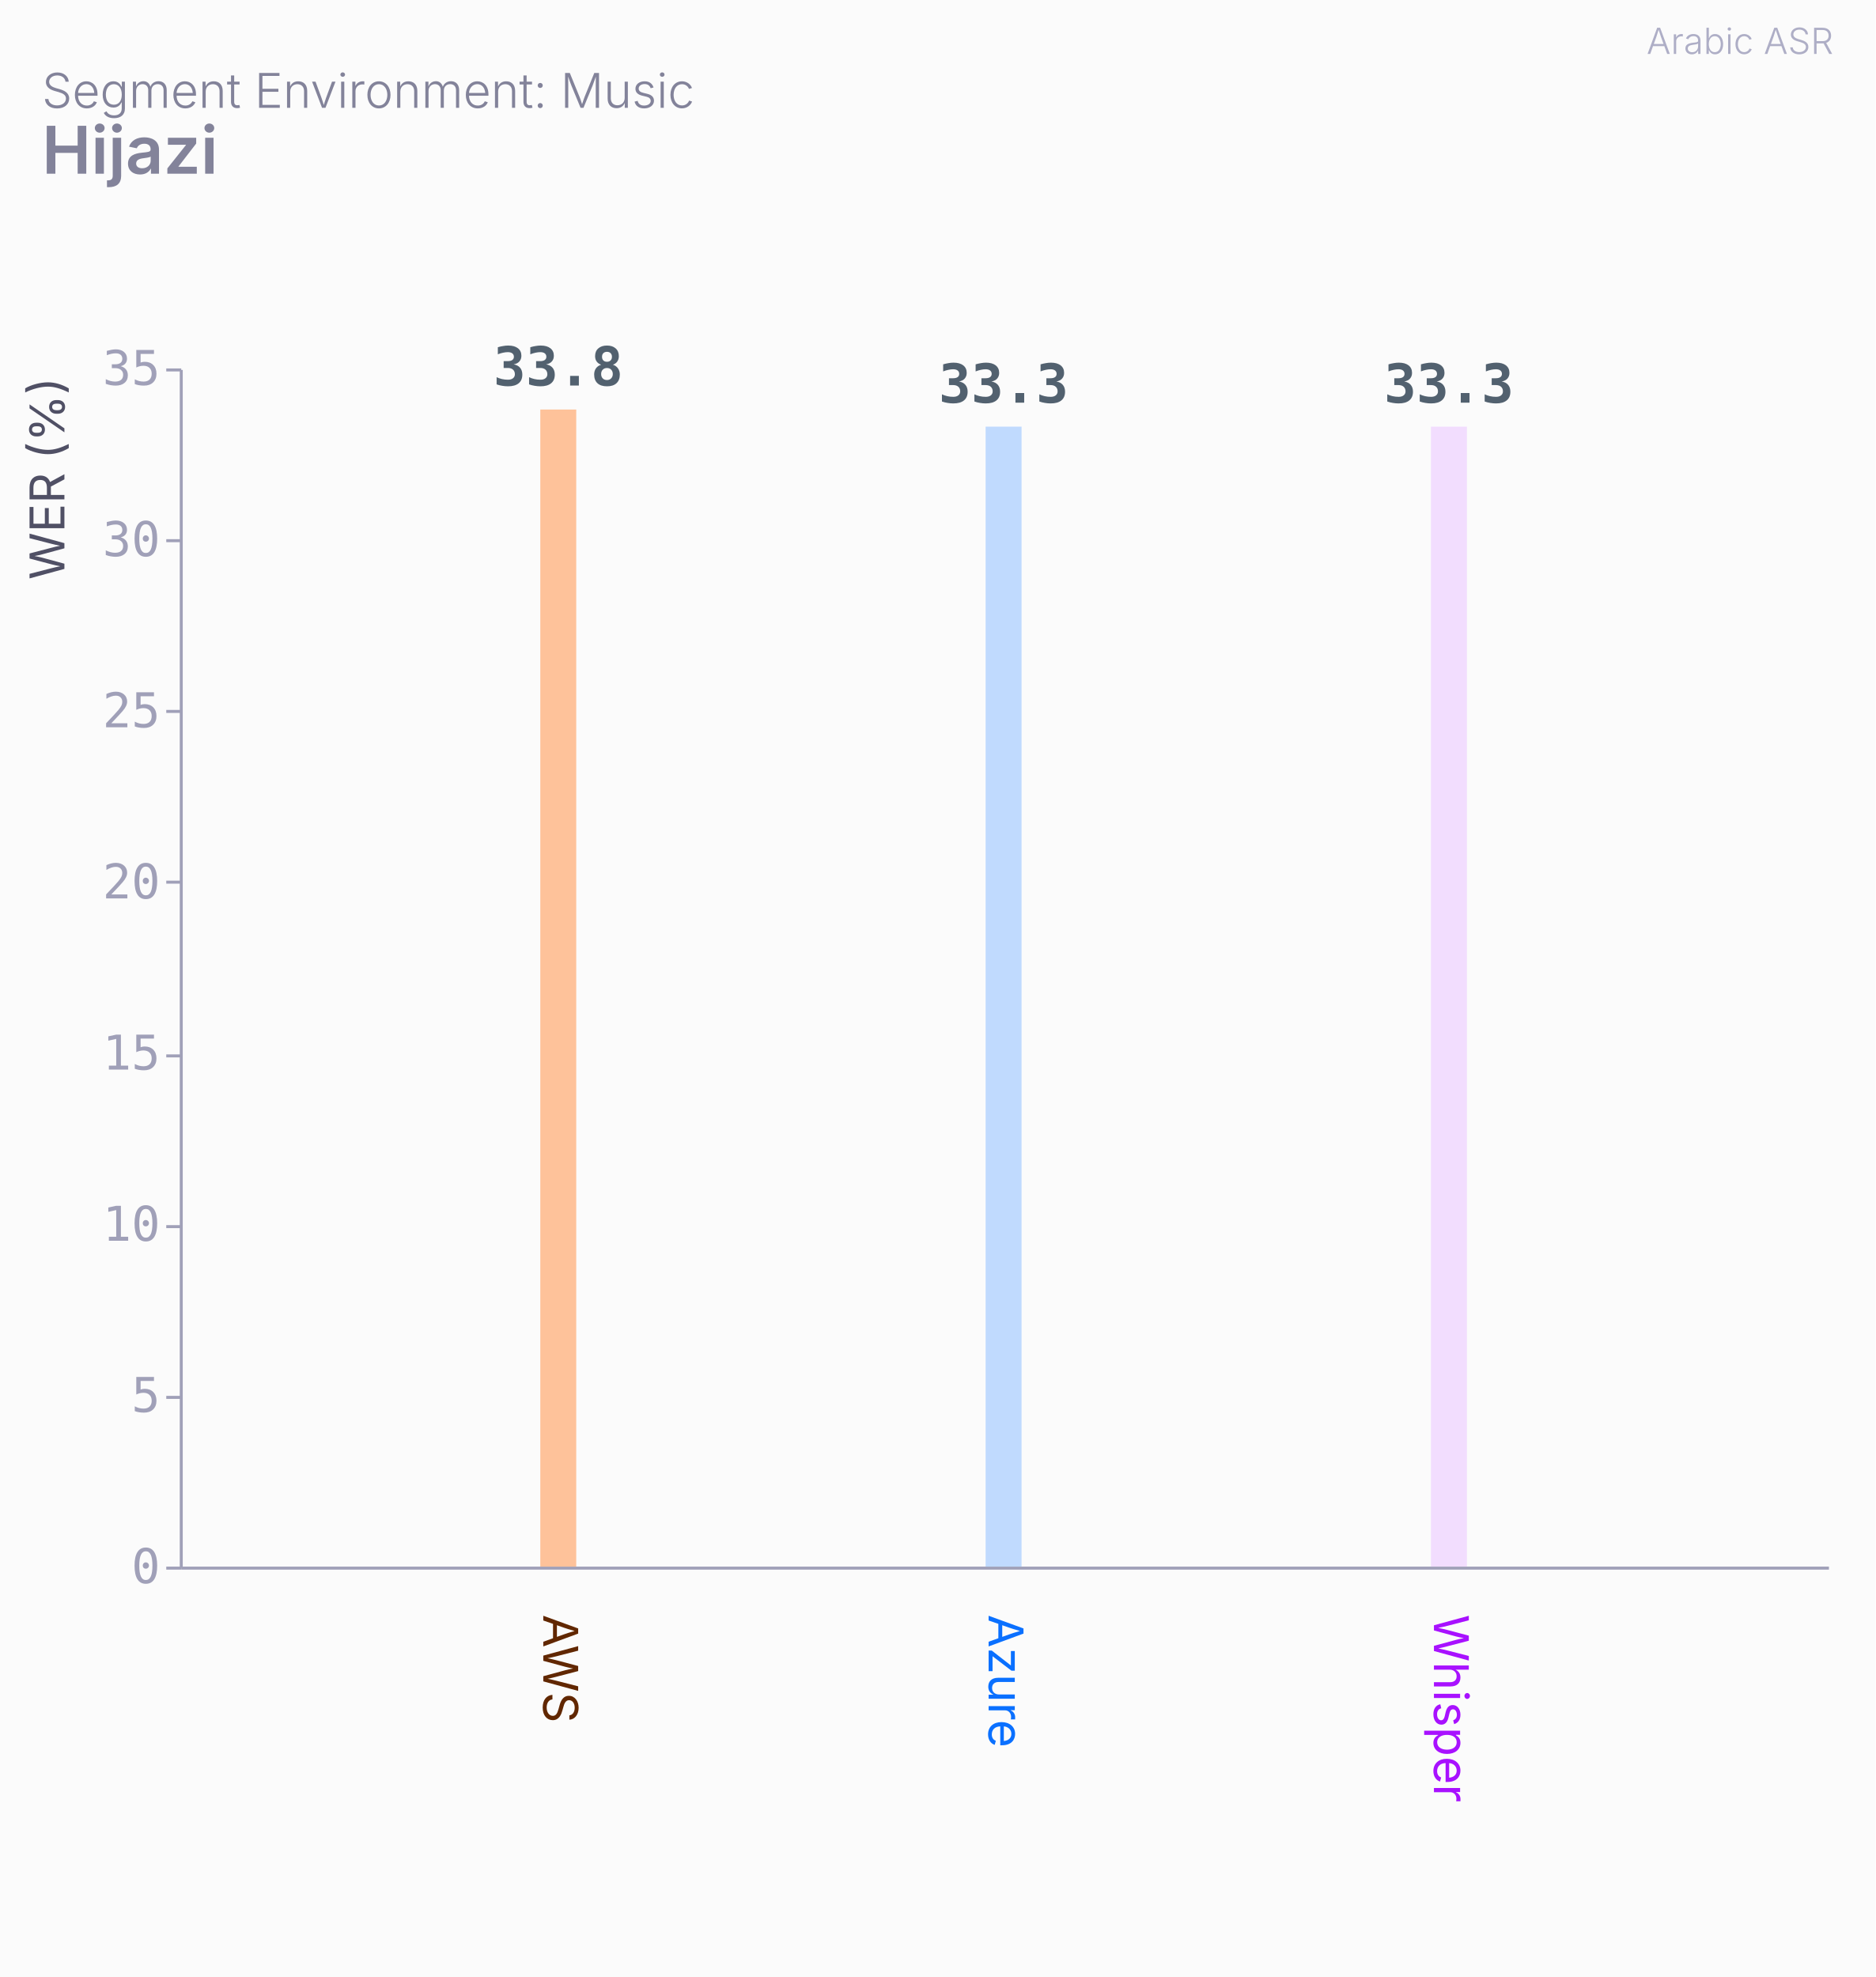
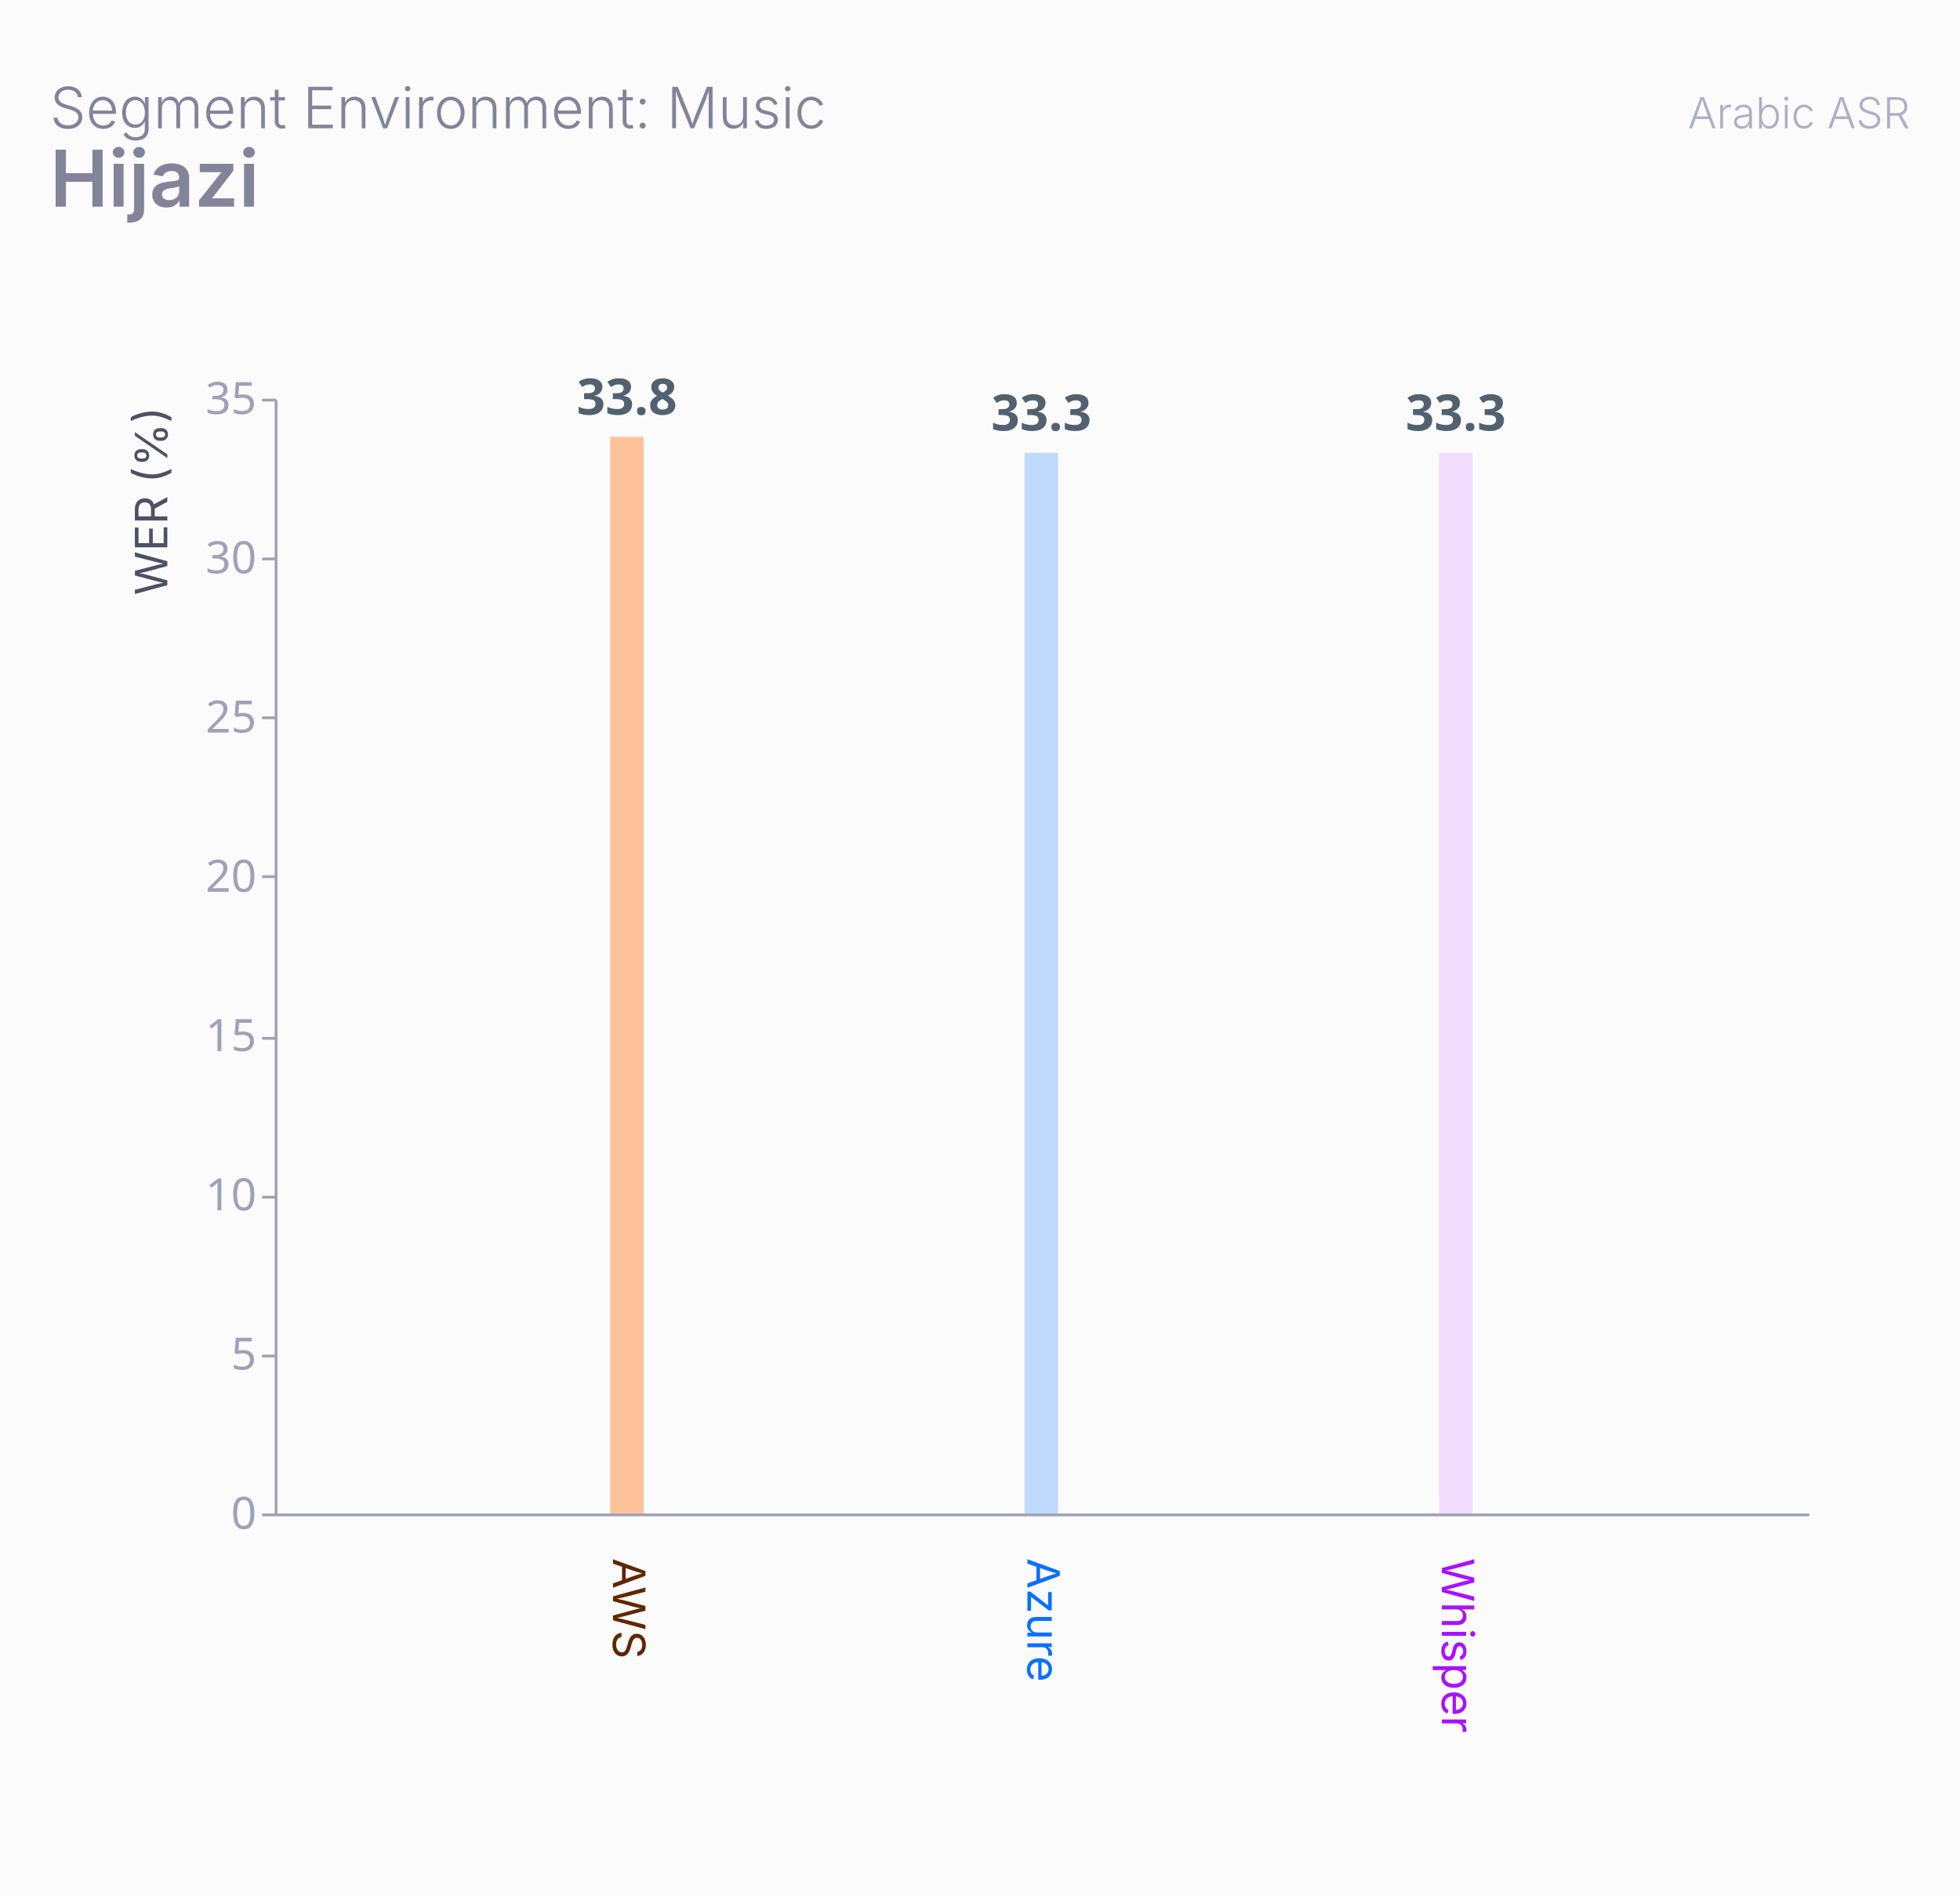
- <svg xmlns="http://www.w3.org/2000/svg" width="626" height="660">
-   <rect width="626" height="660" fill="#FBFBFB" />
-   <text x="612" y="18" text-anchor="end" font-family="Inter, system-ui, sans-serif" font-size="12" font-weight="300" fill="#aeaec6">Arabic ASR</text>
+ <svg xmlns="http://www.w3.org/2000/svg" width="550" height="532">
+   <rect width="550" height="532" fill="#FBFBFB" />
+   <text x="536" y="36" text-anchor="end" font-family="Inter, system-ui, sans-serif" font-size="12" font-weight="300" fill="#aeaec6">Arabic ASR</text>
  <text x="14" y="36" font-family="Inter, system-ui, sans-serif" font-size="16" font-weight="300" fill="#83839a">Segment Environment: Music</text>
  <text x="14" y="58" font-family="Inter, system-ui, sans-serif" font-size="22" font-weight="600" fill="#83839a">Hijazi</text>
-   <svg y="72" version="1.1" class="marks" width="626" height="588" viewBox="0 0 626 588">
+   <svg y="72" version="1.1" class="marks" width="550" height="460" viewBox="0 0 626 588">
    <g fill="none" stroke-miterlimit="10" transform="translate(60,51)">
      <g class="mark-group role-frame root" role="graphics-object" aria-roledescription="group mark container">
        <g transform="translate(0,0)">
          <path class="background" aria-hidden="true" d="M0,0h550v400h-550Z" />
          <g>
            <g class="mark-group role-axis" aria-hidden="true">
              <g transform="translate(0.5,0.5)">
                <path class="background" aria-hidden="true" d="M0,0h0v0h0Z" pointer-events="none" />
                <g>
                  <g class="mark-rule role-axis-grid" pointer-events="none">
                    <line transform="translate(0,400)" x2="550" y2="0" stroke="rgba(255,255,255,0.07)" stroke-width="1" opacity="1" />
                    <line transform="translate(0,343)" x2="550" y2="0" stroke="rgba(255,255,255,0.07)" stroke-width="1" opacity="1" />
                    <line transform="translate(0,286)" x2="550" y2="0" stroke="rgba(255,255,255,0.07)" stroke-width="1" opacity="1" />
                    <line transform="translate(0,229)" x2="550" y2="0" stroke="rgba(255,255,255,0.07)" stroke-width="1" opacity="1" />
                    <line transform="translate(0,171)" x2="550" y2="0" stroke="rgba(255,255,255,0.07)" stroke-width="1" opacity="1" />
                    <line transform="translate(0,114)" x2="550" y2="0" stroke="rgba(255,255,255,0.07)" stroke-width="1" opacity="1" />
                    <line transform="translate(0,57)" x2="550" y2="0" stroke="rgba(255,255,255,0.07)" stroke-width="1" opacity="1" />
                    <line transform="translate(0,0)" x2="550" y2="0" stroke="rgba(255,255,255,0.07)" stroke-width="1" opacity="1" />
                  </g>
                </g>
                <path class="foreground" aria-hidden="true" d="" pointer-events="none" display="none" />
              </g>
            </g>
            <g class="mark-group role-axis" role="graphics-symbol" aria-roledescription="axis" aria-label="X-axis for a discrete scale with 3 values: AWS, Azure, Whisper">
              <g transform="translate(0.5,400.5)">
                <path class="background" aria-hidden="true" d="M0,0h0v0h0Z" pointer-events="none" />
                <g>
                  <g class="mark-rule role-axis-domain" pointer-events="none">
                    <line transform="translate(0,0)" x2="550" y2="0" stroke="#a0a0b8" stroke-width="1" opacity="1" />
                  </g>
                </g>
                <path class="foreground" aria-hidden="true" d="" pointer-events="none" display="none" />
              </g>
            </g>
            <g class="mark-group role-axis" role="graphics-symbol" aria-roledescription="axis" aria-label="Y-axis titled 'WER (%)' for a linear scale with values from 0 to 35">
              <g transform="translate(0.5,0.5)">
                <path class="background" aria-hidden="true" d="M0,0h0v0h0Z" pointer-events="none" />
                <g>
                  <g class="mark-rule role-axis-tick" pointer-events="none">
                    <line transform="translate(0,400)" x2="-5" y2="0" stroke="#a0a0b8" stroke-width="1" opacity="1" />
                    <line transform="translate(0,343)" x2="-5" y2="0" stroke="#a0a0b8" stroke-width="1" opacity="1" />
                    <line transform="translate(0,286)" x2="-5" y2="0" stroke="#a0a0b8" stroke-width="1" opacity="1" />
                    <line transform="translate(0,229)" x2="-5" y2="0" stroke="#a0a0b8" stroke-width="1" opacity="1" />
                    <line transform="translate(0,171)" x2="-5" y2="0" stroke="#a0a0b8" stroke-width="1" opacity="1" />
                    <line transform="translate(0,114)" x2="-5" y2="0" stroke="#a0a0b8" stroke-width="1" opacity="1" />
                    <line transform="translate(0,57)" x2="-5" y2="0" stroke="#a0a0b8" stroke-width="1" opacity="1" />
                    <line transform="translate(0,0)" x2="-5" y2="0" stroke="#a0a0b8" stroke-width="1" opacity="1" />
                  </g>
                  <g class="mark-text role-axis-label" pointer-events="none">
-                     <text text-anchor="end" transform="translate(-7,405)" font-family="&quot;JetBrains Mono&quot;, monospace" font-size="16px" font-weight="400" fill="#a0a0b8" opacity="1">0</text>
-                     <text text-anchor="end" transform="translate(-7,347.8571)" font-family="&quot;JetBrains Mono&quot;, monospace" font-size="16px" font-weight="400" fill="#a0a0b8" opacity="1">5</text>
-                     <text text-anchor="end" transform="translate(-7,290.7143)" font-family="&quot;JetBrains Mono&quot;, monospace" font-size="16px" font-weight="400" fill="#a0a0b8" opacity="1">10</text>
-                     <text text-anchor="end" transform="translate(-7,233.5714)" font-family="&quot;JetBrains Mono&quot;, monospace" font-size="16px" font-weight="400" fill="#a0a0b8" opacity="1">15</text>
-                     <text text-anchor="end" transform="translate(-7,176.4286)" font-family="&quot;JetBrains Mono&quot;, monospace" font-size="16px" font-weight="400" fill="#a0a0b8" opacity="1">20</text>
-                     <text text-anchor="end" transform="translate(-7,119.2857)" font-family="&quot;JetBrains Mono&quot;, monospace" font-size="16px" font-weight="400" fill="#a0a0b8" opacity="1">25</text>
-                     <text text-anchor="end" transform="translate(-7,62.14286)" font-family="&quot;JetBrains Mono&quot;, monospace" font-size="16px" font-weight="400" fill="#a0a0b8" opacity="1">30</text>
-                     <text text-anchor="end" transform="translate(-7,5)" font-family="&quot;JetBrains Mono&quot;, monospace" font-size="16px" font-weight="400" fill="#a0a0b8" opacity="1">35</text>
+                     <text text-anchor="end" transform="translate(-7,405)" font-family="JetBrains Mono" font-size="16px" font-weight="400" fill="#a0a0b8" opacity="1">0</text>
+                     <text text-anchor="end" transform="translate(-7,347.8571)" font-family="JetBrains Mono" font-size="16px" font-weight="400" fill="#a0a0b8" opacity="1">5</text>
+                     <text text-anchor="end" transform="translate(-7,290.7143)" font-family="JetBrains Mono" font-size="16px" font-weight="400" fill="#a0a0b8" opacity="1">10</text>
+                     <text text-anchor="end" transform="translate(-7,233.5714)" font-family="JetBrains Mono" font-size="16px" font-weight="400" fill="#a0a0b8" opacity="1">15</text>
+                     <text text-anchor="end" transform="translate(-7,176.4286)" font-family="JetBrains Mono" font-size="16px" font-weight="400" fill="#a0a0b8" opacity="1">20</text>
+                     <text text-anchor="end" transform="translate(-7,119.2857)" font-family="JetBrains Mono" font-size="16px" font-weight="400" fill="#a0a0b8" opacity="1">25</text>
+                     <text text-anchor="end" transform="translate(-7,62.14286)" font-family="JetBrains Mono" font-size="16px" font-weight="400" fill="#a0a0b8" opacity="1">30</text>
+                     <text text-anchor="end" transform="translate(-7,5)" font-family="JetBrains Mono" font-size="16px" font-weight="400" fill="#a0a0b8" opacity="1">35</text>
                  </g>
                  <g class="mark-rule role-axis-domain" pointer-events="none">
                    <line transform="translate(0,400)" x2="0" y2="-400" stroke="#a0a0b8" stroke-width="1" opacity="1" />
                  </g>
                  <g class="mark-text role-axis-title" pointer-events="none">
                    <text text-anchor="start" transform="translate(-36,70) rotate(-90) translate(0,-3)" font-family="Inter, system-ui, sans-serif" font-size="16px" font-weight="400" fill="#505065" opacity="1">WER (%)</text>
                  </g>
                </g>
                <path class="foreground" aria-hidden="true" d="" pointer-events="none" display="none" />
              </g>
            </g>
            <g class="mark-rect role-mark layer_0_marks" role="graphics-object" aria-roledescription="rect mark container">
              <path aria-label="model: AWS; wer: 33.8; barColor: rgba(255, 181, 133,0.82)" role="graphics-symbol" aria-roledescription="bar" d="M120.351,13.714h12v386.286h-12Z" fill="rgba(255, 181, 133,0.82)" stroke-width="0" />
              <path aria-label="model: Azure; wer: 33.3; barColor: rgba(179, 211, 255,0.82)" role="graphics-symbol" aria-roledescription="bar" d="M269,19.429h12v380.571h-12Z" fill="rgba(179, 211, 255,0.82)" stroke-width="0" />
              <path aria-label="model: Whisper; wer: 33.3; barColor: rgba(240, 215, 255,0.82)" role="graphics-symbol" aria-roledescription="bar" d="M417.649,19.429h12v380.571h-12Z" fill="rgba(240, 215, 255,0.82)" stroke-width="0" />
            </g>
            <g class="mark-text role-mark layer_1_marks" role="graphics-object" aria-roledescription="text mark container">
-               <text aria-label="model: AWS; wer: 33.8" role="graphics-symbol" aria-roledescription="text mark" text-anchor="middle" transform="translate(126.3514,5.714286)" font-family="&quot;JetBrains Mono&quot;, monospace" font-size="18px" font-weight="600" fill="#52616F">33.8</text>
-               <text aria-label="model: Azure; wer: 33.3" role="graphics-symbol" aria-roledescription="text mark" text-anchor="middle" transform="translate(275,11.42857)" font-family="&quot;JetBrains Mono&quot;, monospace" font-size="18px" font-weight="600" fill="#52616F">33.3</text>
-               <text aria-label="model: Whisper; wer: 33.3" role="graphics-symbol" aria-roledescription="text mark" text-anchor="middle" transform="translate(423.6486,11.42857)" font-family="&quot;JetBrains Mono&quot;, monospace" font-size="18px" font-weight="600" fill="#52616F">33.3</text>
+               <text aria-label="model: AWS; wer: 33.8" role="graphics-symbol" aria-roledescription="text mark" text-anchor="middle" transform="translate(126.3514,5.714286)" font-family="JetBrains Mono" font-size="18px" font-weight="600" fill="#52616F">33.8</text>
+               <text aria-label="model: Azure; wer: 33.3" role="graphics-symbol" aria-roledescription="text mark" text-anchor="middle" transform="translate(275,11.42857)" font-family="JetBrains Mono" font-size="18px" font-weight="600" fill="#52616F">33.3</text>
+               <text aria-label="model: Whisper; wer: 33.3" role="graphics-symbol" aria-roledescription="text mark" text-anchor="middle" transform="translate(423.6486,11.42857)" font-family="JetBrains Mono" font-size="18px" font-weight="600" fill="#52616F">33.3</text>
            </g>
            <g class="mark-text role-mark layer_2_marks" role="graphics-object" aria-roledescription="text mark container">
              <text aria-label="model: AWS; labelColor: #612700" role="graphics-symbol" aria-roledescription="text mark" text-anchor="start" transform="translate(126.3514,400) rotate(90) translate(16,5)" font-family="Inter, system-ui, sans-serif" font-size="16px" font-weight="400" fill="#612700">AWS</text>
              <text aria-label="model: Azure; labelColor: #0a70ff" role="graphics-symbol" aria-roledescription="text mark" text-anchor="start" transform="translate(275,400) rotate(90) translate(16,5)" font-family="Inter, system-ui, sans-serif" font-size="16px" font-weight="400" fill="#0a70ff">Azure</text>
              <text aria-label="model: Whisper; labelColor: #a811ff" role="graphics-symbol" aria-roledescription="text mark" text-anchor="start" transform="translate(423.6486,400) rotate(90) translate(16,5)" font-family="Inter, system-ui, sans-serif" font-size="16px" font-weight="400" fill="#a811ff">Whisper</text>
            </g>
          </g>
          <path class="foreground" aria-hidden="true" d="" display="none" />
        </g>
      </g>
    </g>
  </svg>
</svg>
